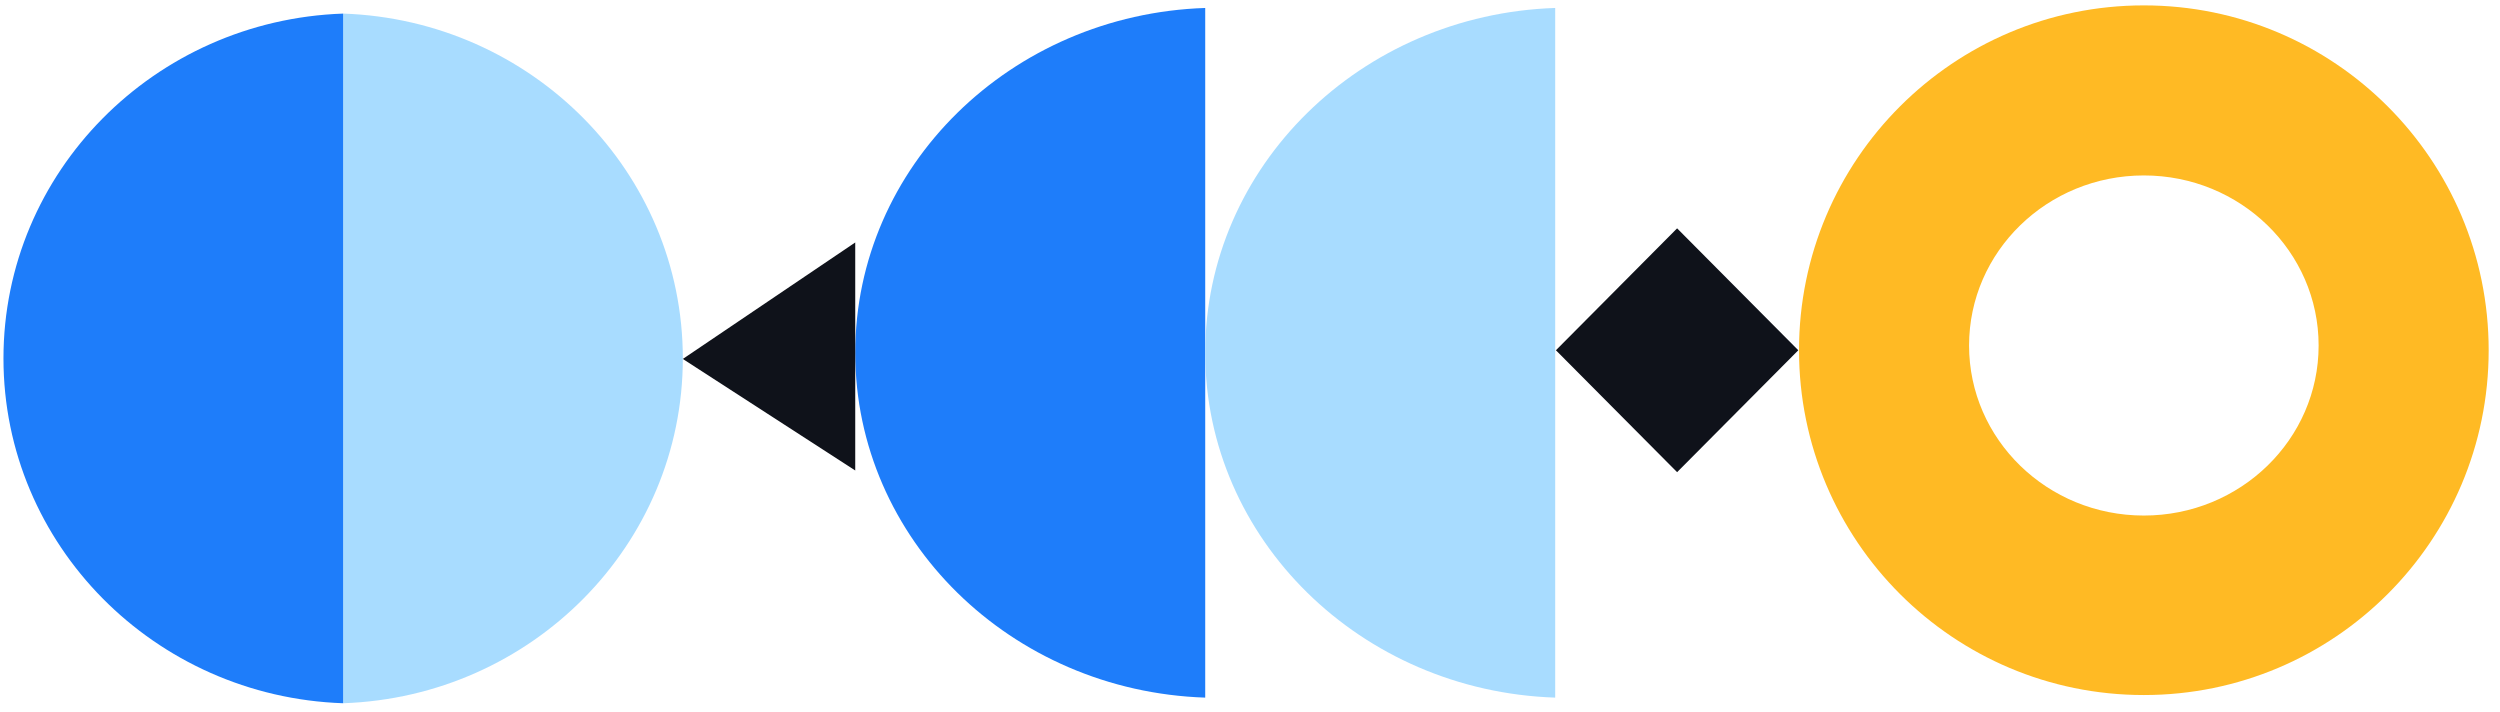
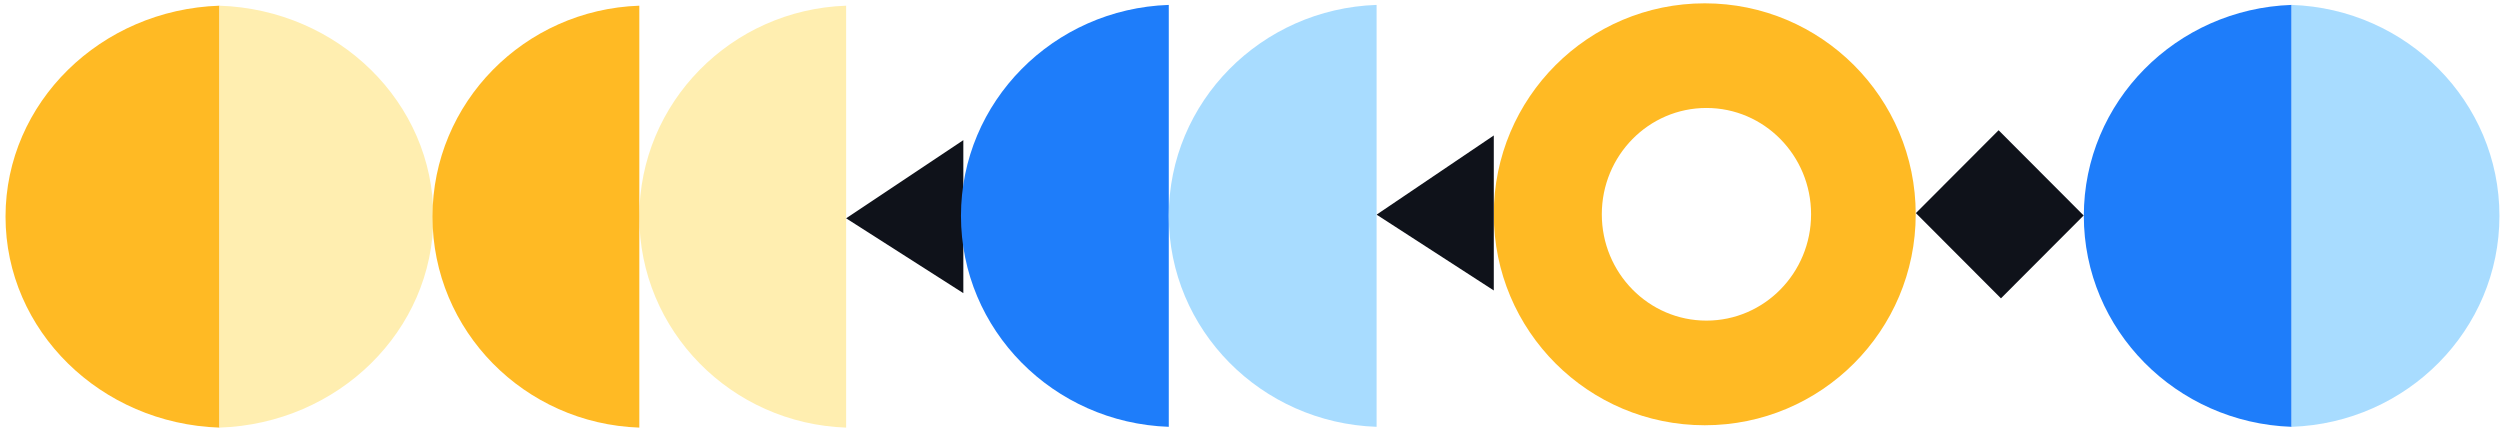
- <svg xmlns="http://www.w3.org/2000/svg" width="232px" height="66px" viewBox="0 0 232 66" version="1.1">
-   <g id="Symbols" stroke="none" stroke-width="1" fill="none" fill-rule="evenodd">
-     <g id="Layout-/-Desktop-/-05-Ready-to-Trade" transform="translate(-1210, -72)">
-       <g id="Group" transform="translate(720.5, 165) rotate(-270) translate(-720.5, -165) translate(625, -556)">
-         <g id="Group-4" transform="translate(3, 0.417359)">
-           <path d="M32,0.134 C49.673,0.134 64,14.461 64,32.134 C64,49.807 49.673,64.134 32,64.134 C14.327,64.134 1.8189894e-12,49.807 1.8189894e-12,32.134 C1.8189894e-12,14.461 14.327,0.134 32,0.134 Z M32,16.791 C23.042,16.791 15.781,23.857 15.781,32.572 C15.781,41.288 23.042,48.353 32,48.353 C40.958,48.353 48.219,41.288 48.219,32.572 C48.219,23.857 40.958,16.791 32,16.791 Z" id="Combined-Shape" fill="#FFBA24" transform="translate(32, 32.13378) rotate(-270) translate(-32, -32.13378) " />
-           <polygon id="Rectangle" fill="#0F121A" transform="translate(32.0043, 75.44749) rotate(-45) translate(-32.0043, -75.44749) " points="24.004 67.447 39.957 67.495 40.004 83.447 24.052 83.4" />
-           <path d="M48.478,167.478 C30.433,166.875 16,152.779 16,135.478 C16,118.177 30.433,104.08 48.478,103.478 L48.478,167.478 Z" id="Path-Copy-2" fill="#1E7DFA" transform="translate(32.23881, 135.4776) rotate(-90) translate(-32.23881, -135.4776) " />
-           <path d="M48.522,215.478 C31.009,214.875 17,200.779 17,183.478 C17,166.177 31.009,152.08 48.522,151.478 L48.522,215.478 Z" id="Path" fill="#A8DCFF" transform="translate(32.76119, 183.4776) rotate(-270) translate(-32.76119, -183.4776) " />
-           <path d="M48.522,247 C31.009,246.397 17,232.301 17,215 C17,197.699 31.009,183.603 48.522,183 L48.522,247 Z" id="Path" fill="#1E7DFA" transform="translate(32.76119, 215) rotate(-90) translate(-32.76119, -215) " />
-           <polygon id="Path-Copy" fill="#0F121A" transform="translate(32.58064, 159.7164) rotate(-180) translate(-32.58064, -159.7164) " points="22 167.716 32.351 151.716 43.161 167.716" />
-           <path d="M48.478,135 C30.433,134.397 16,120.301 16,103 C16,85.699 30.433,71.603 48.478,71 L48.478,135 Z" id="Path-Copy-8" fill="#A8DCFF" transform="translate(32.23881, 103) rotate(-90) translate(-32.23881, -103) " />
-         </g>
-       </g>
-     </g>
+ <svg xmlns="http://www.w3.org/2000/svg" width="383" height="66" viewBox="0 0 383 66">
+   <g fill="none" fill-rule="evenodd" transform="rotate(-180 191.457 32.755)">
+     <path fill="#FFBA24" d="M382.067,64.638 C363.858,64.029 349.293,49.792 349.293,32.319 C349.293,14.845 363.858,0.609 382.067,-1.1155521e-12 L382.067,64.638 Z" transform="rotate(-180 365.68 32.319)" />
+     <path fill="#FFEEB0" d="M349.293,64.638 C331.084,64.029 316.519,49.792 316.519,32.319 C316.519,14.845 331.084,0.609 349.293,-1.1155521e-12 L349.293,64.638 Z" />
+     <path fill="#FFEEB0" d="M284.971,64.638 C267.367,64.029 253.286,49.792 253.286,32.319 C253.286,14.845 267.367,0.609 284.971,0 L284.971,64.638 Z" transform="rotate(-180 269.128 32.319)" />
+     <polygon fill="#0F121A" points="232.588 41.296 244.054 23.341 256.029 41.296" transform="rotate(90 244.308 32.319)" />
+     <path fill="#FFBA24" d="M316.656,64.638 C299.052,64.029 284.971,49.792 284.971,32.319 C284.971,14.845 299.052,0.609 316.656,1.22474344e-12 L316.656,64.638 Z" transform="rotate(-180 300.813 32.319)" />
+     <path fill="#1E7DFA" d="M63.673,64.759 C45.985,64.15 31.837,49.913 31.837,32.44 C31.837,14.966 45.985,0.73 63.673,0.121 L63.673,64.759 Z" transform="rotate(-180 47.755 32.44)" />
+     <path fill="#A8DCFF" d="M31.837,64.759 C14.149,64.15 -4.30573865e-13,49.913 -4.30573865e-13,32.44 C-4.30573865e-13,14.966 14.149,0.73 31.837,0.121 L31.837,64.759 Z" />
+     <path fill="#FFBA24" d="M121.746,0.362 C139.595,0.362 154.065,14.832 154.065,32.681 C154.065,50.53 139.595,65 121.746,65 C103.897,65 89.427,50.53 89.427,32.681 C89.427,14.832 103.897,0.362 121.746,0.362 Z M121.746,16.91 C112.75,16.91 105.457,24.086 105.457,32.94 C105.457,41.793 112.75,48.97 121.746,48.97 C130.742,48.97 138.035,41.793 138.035,32.94 C138.035,24.086 130.742,16.91 121.746,16.91 Z" transform="rotate(90 121.746 32.681)" />
+     <polygon fill="#0F121A" points="151.169 41.861 162.785 23.906 174.916 41.861" transform="rotate(90 163.042 32.884)" />
+     <path fill="#1E7DFA" d="M235.693,64.759 C218.005,64.15 203.856,49.913 203.856,32.44 C203.856,14.966 218.005,0.73 235.693,0.121 L235.693,64.759 Z" transform="rotate(-180 219.775 32.44)" />
+     <path fill="#A8DCFF" d="M203.856,64.759 C186.168,64.15 172.02,49.913 172.02,32.44 C172.02,14.966 186.168,0.73 203.856,0.121 L203.856,64.759 Z" transform="rotate(-180 187.938 32.44)" />
+     <polygon fill="#0F121A" points="67.592 23.466 85.528 23.448 85.508 41.897 67.573 41.915" transform="rotate(135 76.55 32.681)" />
  </g>
</svg>
